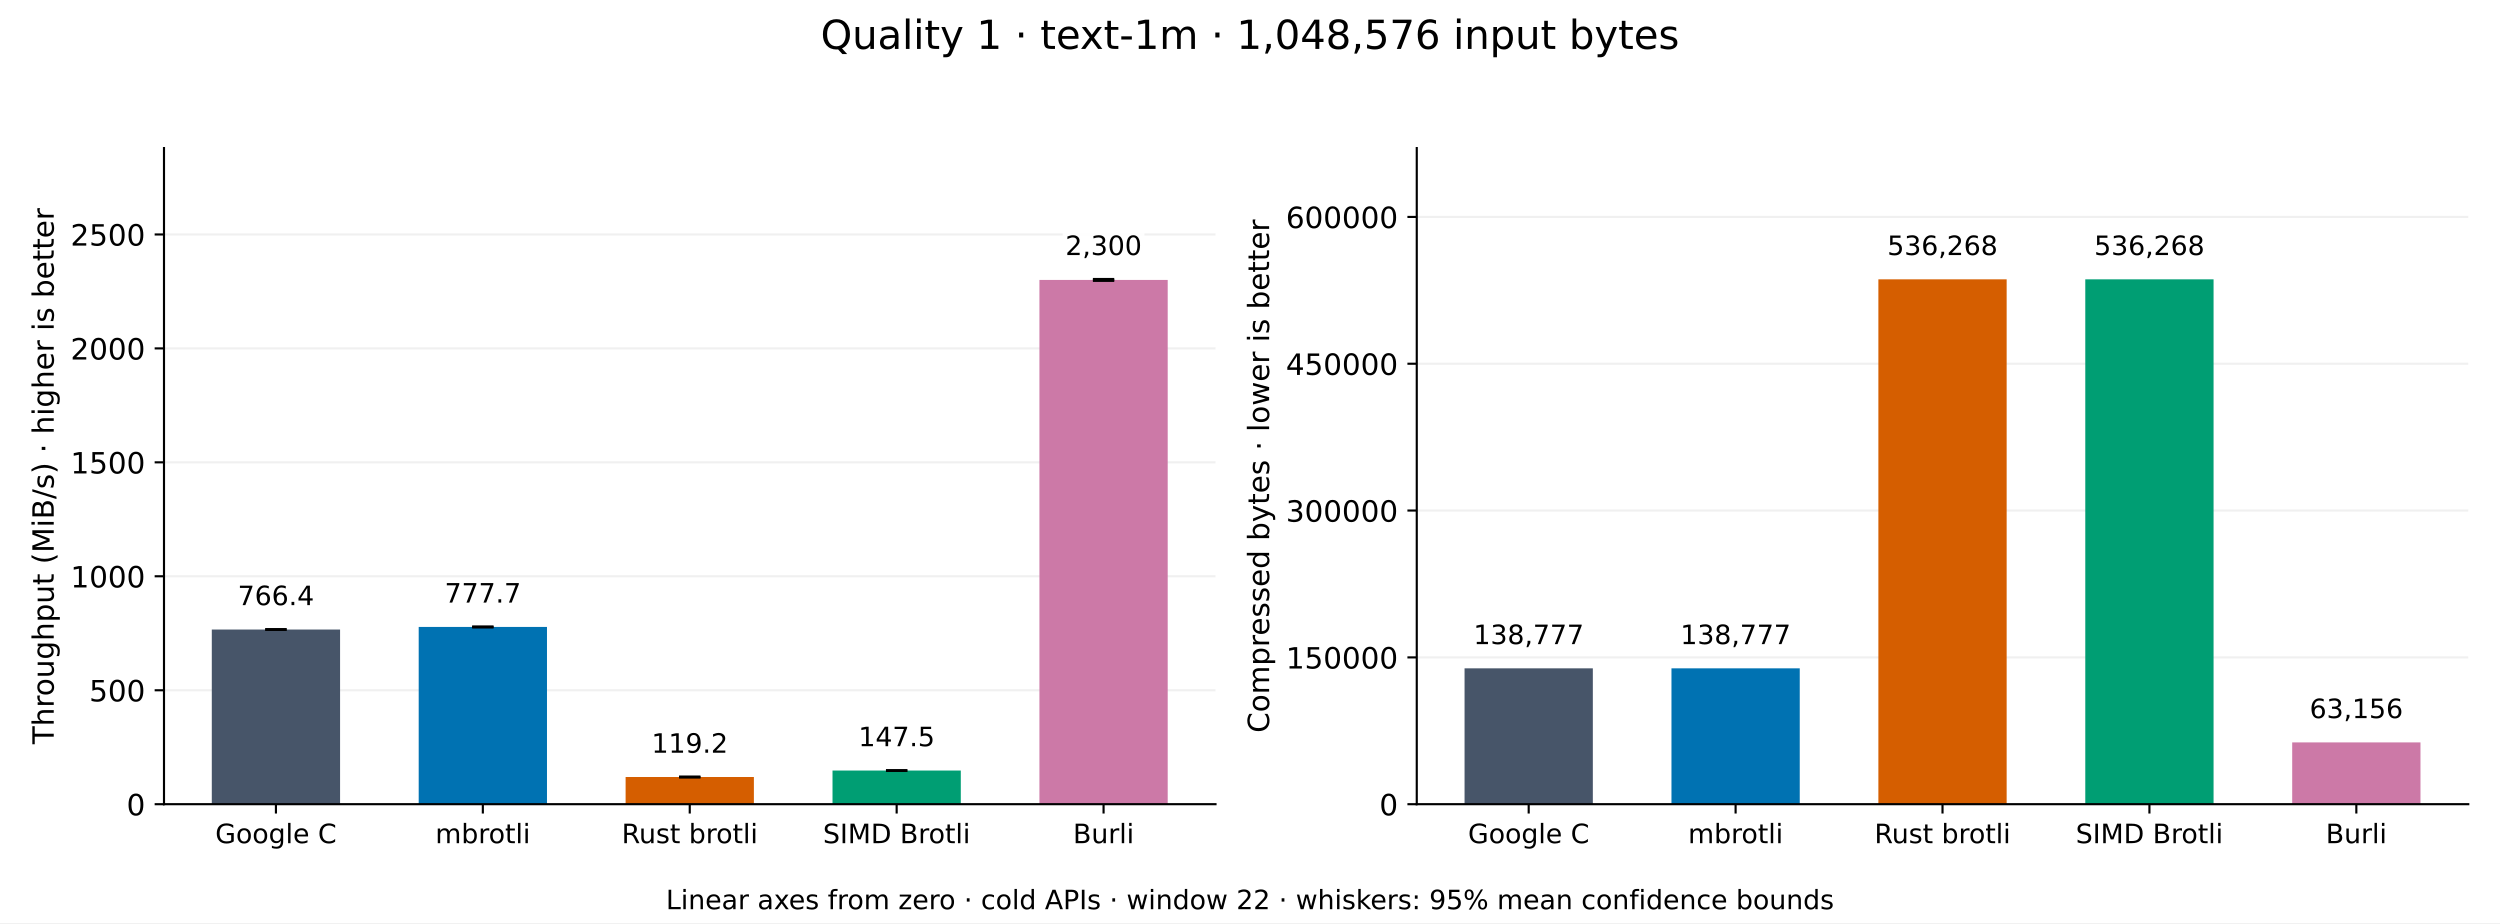
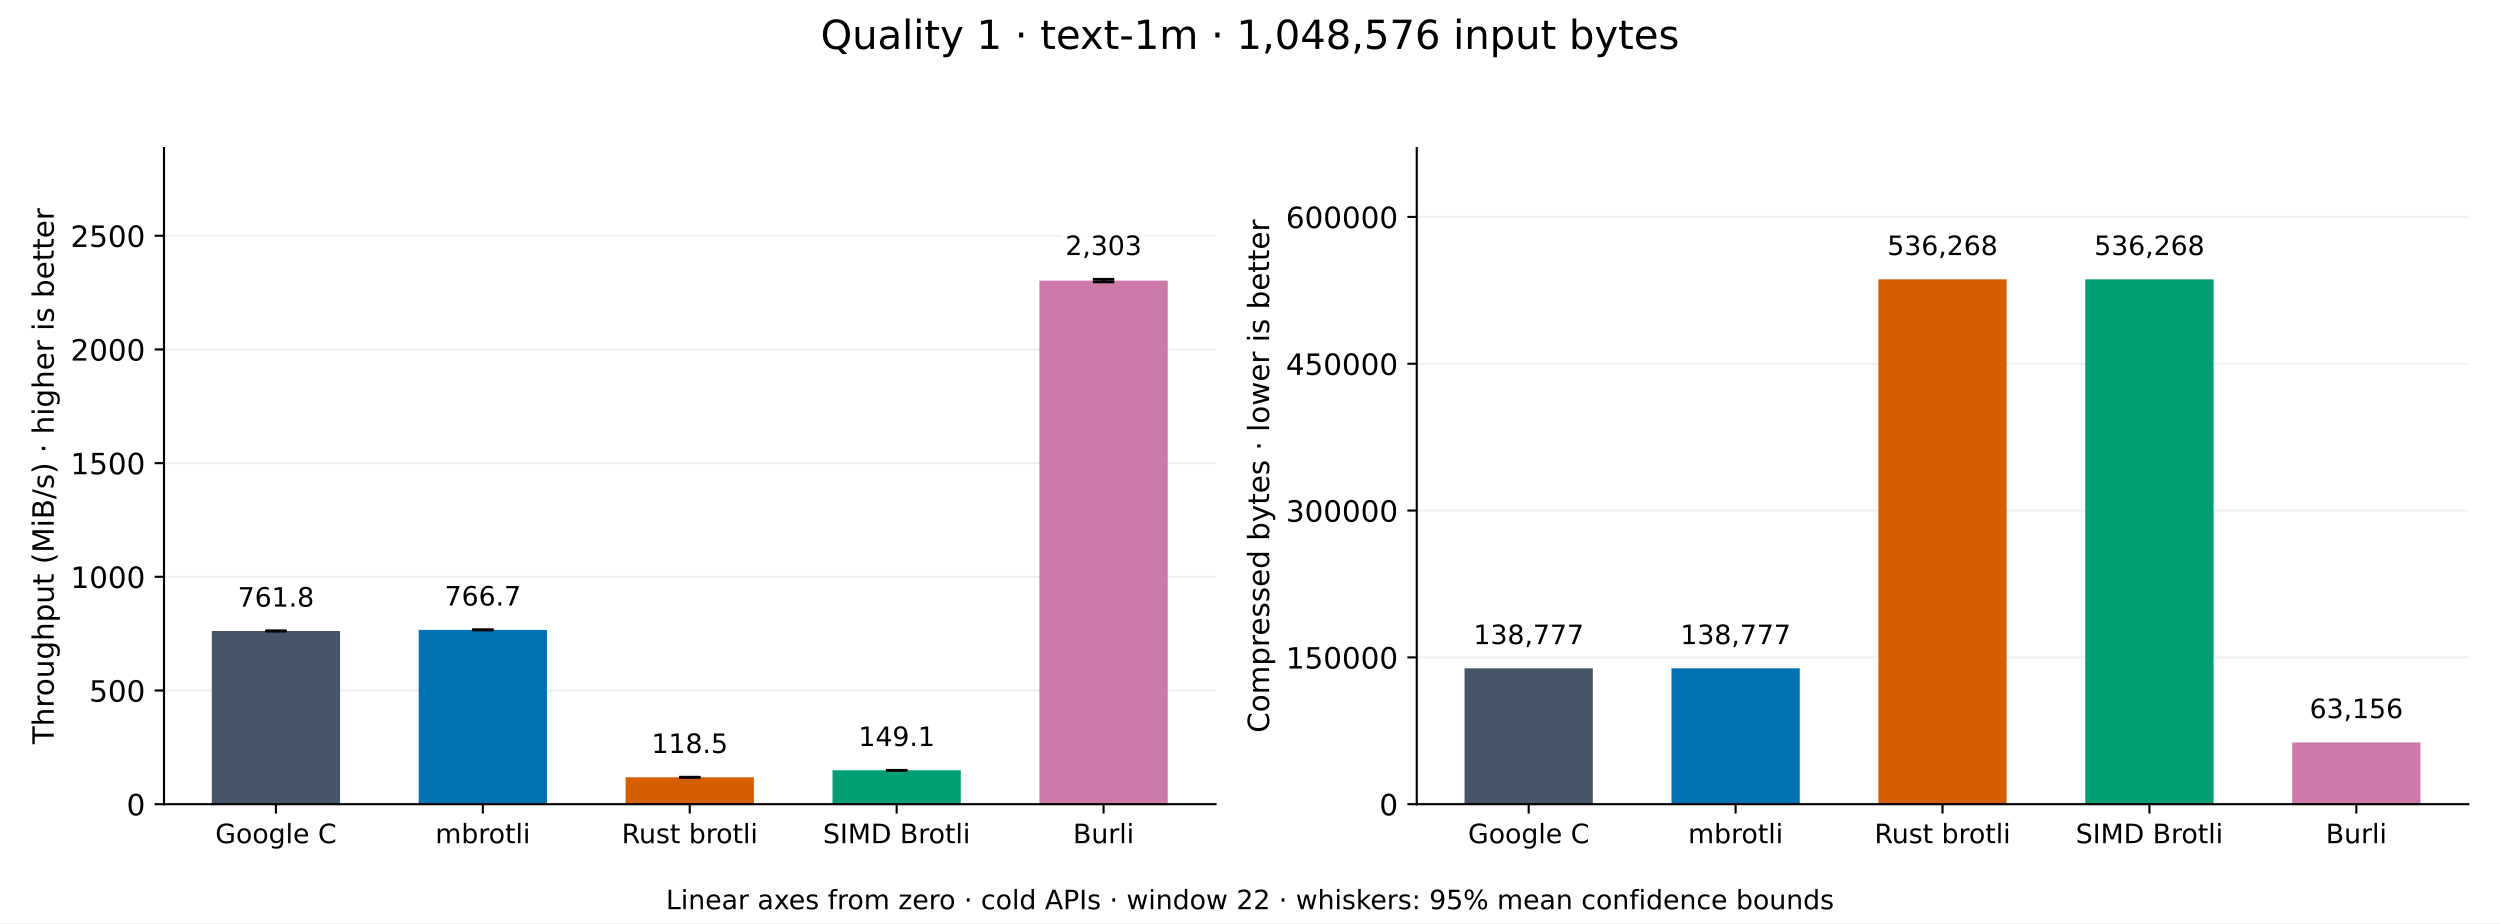
<svg xmlns="http://www.w3.org/2000/svg" xmlns:xlink="http://www.w3.org/1999/xlink" width="936pt" height="345.6pt" viewBox="0 0 936 345.6" version="1.1">
  <defs>
    <style type="text/css">*{stroke-linejoin: round; stroke-linecap: butt}</style>
  </defs>
  <g id="figure_1">
    <g id="patch_1">
      <path d="M 0 345.6 L 936 345.6 L 936 0 L 0 0 z " style="fill: #ffffff" />
    </g>
    <g id="axes_1">
      <g id="patch_2">
        <path d="M 61.4 301.088 L 455.085 301.088 L 455.085 55.44 L 61.4 55.44 z " style="fill: #ffffff" />
      </g>
      <g id="matplotlib.axis_1">
        <g id="xtick_1">
          <g id="line2d_1">
            <defs>
              <path id="m3d63aaa0ea" d="M 0 0 L 0 3.5 " style="stroke: #000000; stroke-width: 0.8" />
            </defs>
            <g>
              <use xlink:href="#m3d63aaa0ea" x="103.309" y="301.088" style="stroke: #000000; stroke-width: 0.8" />
            </g>
          </g>
          <g id="text_1">
            <text style="font-size: 10px; font-family: 'DejaVu Sans', 'Bitstream Vera Sans', 'Computer Modern Sans Serif', 'Lucida Grande', 'Verdana', 'Geneva', 'Lucid', 'Arial', 'Helvetica', 'Avant Garde', sans-serif; text-anchor: middle" x="103.309" y="315.686" transform="rotate(-0 103.3094 315.6864)">Google C</text>
          </g>
        </g>
        <g id="xtick_2">
          <g id="line2d_2">
            <g>
              <use xlink:href="#m3d63aaa0ea" x="180.776" y="301.088" style="stroke: #000000; stroke-width: 0.8" />
            </g>
          </g>
          <g id="text_2">
            <text style="font-size: 10px; font-family: 'DejaVu Sans', 'Bitstream Vera Sans', 'Computer Modern Sans Serif', 'Lucida Grande', 'Verdana', 'Geneva', 'Lucid', 'Arial', 'Helvetica', 'Avant Garde', sans-serif; text-anchor: middle" x="180.776" y="315.686" transform="rotate(-0 180.776 315.6864)">mbrotli</text>
          </g>
        </g>
        <g id="xtick_3">
          <g id="line2d_3">
            <g>
              <use xlink:href="#m3d63aaa0ea" x="258.243" y="301.088" style="stroke: #000000; stroke-width: 0.8" />
            </g>
          </g>
          <g id="text_3">
            <text style="font-size: 10px; font-family: 'DejaVu Sans', 'Bitstream Vera Sans', 'Computer Modern Sans Serif', 'Lucida Grande', 'Verdana', 'Geneva', 'Lucid', 'Arial', 'Helvetica', 'Avant Garde', sans-serif; text-anchor: middle" x="258.243" y="315.686" transform="rotate(-0 258.2425 315.6864)">Rust brotli</text>
          </g>
        </g>
        <g id="xtick_4">
          <g id="line2d_4">
            <g>
              <use xlink:href="#m3d63aaa0ea" x="335.709" y="301.088" style="stroke: #000000; stroke-width: 0.8" />
            </g>
          </g>
          <g id="text_4">
            <text style="font-size: 10px; font-family: 'DejaVu Sans', 'Bitstream Vera Sans', 'Computer Modern Sans Serif', 'Lucida Grande', 'Verdana', 'Geneva', 'Lucid', 'Arial', 'Helvetica', 'Avant Garde', sans-serif; text-anchor: middle" x="335.709" y="315.686" transform="rotate(-0 335.709 315.6864)">SIMD Brotli</text>
          </g>
        </g>
        <g id="xtick_5">
          <g id="line2d_5">
            <g>
              <use xlink:href="#m3d63aaa0ea" x="413.176" y="301.088" style="stroke: #000000; stroke-width: 0.8" />
            </g>
          </g>
          <g id="text_5">
            <text style="font-size: 10px; font-family: 'DejaVu Sans', 'Bitstream Vera Sans', 'Computer Modern Sans Serif', 'Lucida Grande', 'Verdana', 'Geneva', 'Lucid', 'Arial', 'Helvetica', 'Avant Garde', sans-serif; text-anchor: middle" x="413.176" y="315.686" transform="rotate(-0 413.1756 315.6864)">Burli</text>
          </g>
        </g>
      </g>
      <g id="matplotlib.axis_2">
        <g id="ytick_1">
          <g id="line2d_6">
            <path d="M 61.4 301.088 L 455.085 301.088 " clip-path="url(#pcc1e418cbf)" style="fill: none; stroke: #b0b0b0; stroke-opacity: 0.18; stroke-width: 0.8; stroke-linecap: square" />
          </g>
          <g id="line2d_7">
            <defs>
              <path id="mb6c034703b" d="M 0 0 L -3.5 0 " style="stroke: #000000; stroke-width: 0.8" />
            </defs>
            <g>
              <use xlink:href="#mb6c034703b" x="61.4" y="301.088" style="stroke: #000000; stroke-width: 0.8" />
            </g>
          </g>
          <g id="text_6">
            <text style="font-size: 11px; font-family: 'DejaVu Sans', 'Bitstream Vera Sans', 'Computer Modern Sans Serif', 'Lucida Grande', 'Verdana', 'Geneva', 'Lucid', 'Arial', 'Helvetica', 'Avant Garde', sans-serif; text-anchor: end" x="54.4" y="305.267" transform="rotate(-0 54.4 305.2671)">0</text>
          </g>
        </g>
        <g id="ytick_2">
          <g id="line2d_8">
-             <path d="M 61.4 258.425 L 455.085 258.425 " clip-path="url(#pcc1e418cbf)" style="fill: none; stroke: #b0b0b0; stroke-opacity: 0.18; stroke-width: 0.8; stroke-linecap: square" />
+             <path d="M 61.4 258.523 L 455.085 258.523 " clip-path="url(#pcc1e418cbf)" style="fill: none; stroke: #b0b0b0; stroke-opacity: 0.18; stroke-width: 0.8; stroke-linecap: square" />
          </g>
          <g id="line2d_9">
            <g>
-               <use xlink:href="#mb6c034703b" x="61.4" y="258.425" style="stroke: #000000; stroke-width: 0.8" />
+               <use xlink:href="#mb6c034703b" x="61.4" y="258.523" style="stroke: #000000; stroke-width: 0.8" />
            </g>
          </g>
          <g id="text_7">
-             <text style="font-size: 11px; font-family: 'DejaVu Sans', 'Bitstream Vera Sans', 'Computer Modern Sans Serif', 'Lucida Grande', 'Verdana', 'Geneva', 'Lucid', 'Arial', 'Helvetica', 'Avant Garde', sans-serif; text-anchor: end" x="54.4" y="262.604" transform="rotate(-0 54.4 262.6044)">500</text>
+             <text style="font-size: 11px; font-family: 'DejaVu Sans', 'Bitstream Vera Sans', 'Computer Modern Sans Serif', 'Lucida Grande', 'Verdana', 'Geneva', 'Lucid', 'Arial', 'Helvetica', 'Avant Garde', sans-serif; text-anchor: end" x="54.4" y="262.702" transform="rotate(-0 54.4 262.702)">500</text>
          </g>
        </g>
        <g id="ytick_3">
          <g id="line2d_10">
-             <path d="M 61.4 215.763 L 455.085 215.763 " clip-path="url(#pcc1e418cbf)" style="fill: none; stroke: #b0b0b0; stroke-opacity: 0.18; stroke-width: 0.8; stroke-linecap: square" />
+             <path d="M 61.4 215.958 L 455.085 215.958 " clip-path="url(#pcc1e418cbf)" style="fill: none; stroke: #b0b0b0; stroke-opacity: 0.18; stroke-width: 0.8; stroke-linecap: square" />
          </g>
          <g id="line2d_11">
            <g>
-               <use xlink:href="#mb6c034703b" x="61.4" y="215.763" style="stroke: #000000; stroke-width: 0.8" />
+               <use xlink:href="#mb6c034703b" x="61.4" y="215.958" style="stroke: #000000; stroke-width: 0.8" />
            </g>
          </g>
          <g id="text_8">
-             <text style="font-size: 11px; font-family: 'DejaVu Sans', 'Bitstream Vera Sans', 'Computer Modern Sans Serif', 'Lucida Grande', 'Verdana', 'Geneva', 'Lucid', 'Arial', 'Helvetica', 'Avant Garde', sans-serif; text-anchor: end" x="54.4" y="219.942" transform="rotate(-0 54.4 219.9417)">1000</text>
+             <text style="font-size: 11px; font-family: 'DejaVu Sans', 'Bitstream Vera Sans', 'Computer Modern Sans Serif', 'Lucida Grande', 'Verdana', 'Geneva', 'Lucid', 'Arial', 'Helvetica', 'Avant Garde', sans-serif; text-anchor: end" x="54.4" y="220.137" transform="rotate(-0 54.4 220.1369)">1000</text>
          </g>
        </g>
        <g id="ytick_4">
          <g id="line2d_12">
-             <path d="M 61.4 173.1 L 455.085 173.1 " clip-path="url(#pcc1e418cbf)" style="fill: none; stroke: #b0b0b0; stroke-opacity: 0.18; stroke-width: 0.8; stroke-linecap: square" />
+             <path d="M 61.4 173.393 L 455.085 173.393 " clip-path="url(#pcc1e418cbf)" style="fill: none; stroke: #b0b0b0; stroke-opacity: 0.18; stroke-width: 0.8; stroke-linecap: square" />
          </g>
          <g id="line2d_13">
            <g>
-               <use xlink:href="#mb6c034703b" x="61.4" y="173.1" style="stroke: #000000; stroke-width: 0.8" />
+               <use xlink:href="#mb6c034703b" x="61.4" y="173.393" style="stroke: #000000; stroke-width: 0.8" />
            </g>
          </g>
          <g id="text_9">
-             <text style="font-size: 11px; font-family: 'DejaVu Sans', 'Bitstream Vera Sans', 'Computer Modern Sans Serif', 'Lucida Grande', 'Verdana', 'Geneva', 'Lucid', 'Arial', 'Helvetica', 'Avant Garde', sans-serif; text-anchor: end" x="54.4" y="177.279" transform="rotate(-0 54.4 177.279)">1500</text>
+             <text style="font-size: 11px; font-family: 'DejaVu Sans', 'Bitstream Vera Sans', 'Computer Modern Sans Serif', 'Lucida Grande', 'Verdana', 'Geneva', 'Lucid', 'Arial', 'Helvetica', 'Avant Garde', sans-serif; text-anchor: end" x="54.4" y="177.572" transform="rotate(-0 54.4 177.5718)">1500</text>
          </g>
        </g>
        <g id="ytick_5">
          <g id="line2d_14">
-             <path d="M 61.4 130.437 L 455.085 130.437 " clip-path="url(#pcc1e418cbf)" style="fill: none; stroke: #b0b0b0; stroke-opacity: 0.18; stroke-width: 0.8; stroke-linecap: square" />
+             <path d="M 61.4 130.827 L 455.085 130.827 " clip-path="url(#pcc1e418cbf)" style="fill: none; stroke: #b0b0b0; stroke-opacity: 0.18; stroke-width: 0.8; stroke-linecap: square" />
          </g>
          <g id="line2d_15">
            <g>
-               <use xlink:href="#mb6c034703b" x="61.4" y="130.437" style="stroke: #000000; stroke-width: 0.8" />
+               <use xlink:href="#mb6c034703b" x="61.4" y="130.827" style="stroke: #000000; stroke-width: 0.8" />
            </g>
          </g>
          <g id="text_10">
-             <text style="font-size: 11px; font-family: 'DejaVu Sans', 'Bitstream Vera Sans', 'Computer Modern Sans Serif', 'Lucida Grande', 'Verdana', 'Geneva', 'Lucid', 'Arial', 'Helvetica', 'Avant Garde', sans-serif; text-anchor: end" x="54.4" y="134.616" transform="rotate(-0 54.4 134.6163)">2000</text>
+             <text style="font-size: 11px; font-family: 'DejaVu Sans', 'Bitstream Vera Sans', 'Computer Modern Sans Serif', 'Lucida Grande', 'Verdana', 'Geneva', 'Lucid', 'Arial', 'Helvetica', 'Avant Garde', sans-serif; text-anchor: end" x="54.4" y="135.007" transform="rotate(-0 54.4 135.0066)">2000</text>
          </g>
        </g>
        <g id="ytick_6">
          <g id="line2d_16">
-             <path d="M 61.4 87.775 L 455.085 87.775 " clip-path="url(#pcc1e418cbf)" style="fill: none; stroke: #b0b0b0; stroke-opacity: 0.18; stroke-width: 0.8; stroke-linecap: square" />
+             <path d="M 61.4 88.262 L 455.085 88.262 " clip-path="url(#pcc1e418cbf)" style="fill: none; stroke: #b0b0b0; stroke-opacity: 0.18; stroke-width: 0.8; stroke-linecap: square" />
          </g>
          <g id="line2d_17">
            <g>
-               <use xlink:href="#mb6c034703b" x="61.4" y="87.775" style="stroke: #000000; stroke-width: 0.8" />
+               <use xlink:href="#mb6c034703b" x="61.4" y="88.262" style="stroke: #000000; stroke-width: 0.8" />
            </g>
          </g>
          <g id="text_11">
-             <text style="font-size: 11px; font-family: 'DejaVu Sans', 'Bitstream Vera Sans', 'Computer Modern Sans Serif', 'Lucida Grande', 'Verdana', 'Geneva', 'Lucid', 'Arial', 'Helvetica', 'Avant Garde', sans-serif; text-anchor: end" x="54.4" y="91.954" transform="rotate(-0 54.4 91.95365)">2500</text>
+             <text style="font-size: 11px; font-family: 'DejaVu Sans', 'Bitstream Vera Sans', 'Computer Modern Sans Serif', 'Lucida Grande', 'Verdana', 'Geneva', 'Lucid', 'Arial', 'Helvetica', 'Avant Garde', sans-serif; text-anchor: end" x="54.4" y="92.442" transform="rotate(-0 54.4 92.4415)">2500</text>
          </g>
        </g>
        <g id="text_12">
          <text style="font-size: 11px; font-family: 'DejaVu Sans', 'Bitstream Vera Sans', 'Computer Modern Sans Serif', 'Lucida Grande', 'Verdana', 'Geneva', 'Lucid', 'Arial', 'Helvetica', 'Avant Garde', sans-serif; text-anchor: middle" x="20.117" y="178.264" transform="rotate(-90 20.11734 178.264)">Throughput (MiB/s) · higher is better</text>
        </g>
      </g>
      <g id="patch_3">
-         <path d="M 79.295 301.088 L 127.324 301.088 L 127.324 235.691 L 79.295 235.691 z " clip-path="url(#pcc1e418cbf)" style="fill: #475569" />
+         <path d="M 79.295 301.088 L 127.324 301.088 L 127.324 236.24 L 79.295 236.24 z " clip-path="url(#pcc1e418cbf)" style="fill: #475569" />
      </g>
      <g id="patch_4">
-         <path d="M 156.761 301.088 L 204.791 301.088 L 204.791 234.73 L 156.761 234.73 z " clip-path="url(#pcc1e418cbf)" style="fill: #0072b2" />
+         <path d="M 156.761 301.088 L 204.791 301.088 L 204.791 235.821 L 156.761 235.821 z " clip-path="url(#pcc1e418cbf)" style="fill: #0072b2" />
      </g>
      <g id="patch_5">
-         <path d="M 234.228 301.088 L 282.257 301.088 L 282.257 290.92 L 234.228 290.92 z " clip-path="url(#pcc1e418cbf)" style="fill: #d55e00" />
+         <path d="M 234.228 301.088 L 282.257 301.088 L 282.257 291.002 L 234.228 291.002 z " clip-path="url(#pcc1e418cbf)" style="fill: #d55e00" />
      </g>
      <g id="patch_6">
-         <path d="M 311.694 301.088 L 359.724 301.088 L 359.724 288.5 L 311.694 288.5 z " clip-path="url(#pcc1e418cbf)" style="fill: #009e73" />
+         <path d="M 311.694 301.088 L 359.724 301.088 L 359.724 288.395 L 311.694 288.395 z " clip-path="url(#pcc1e418cbf)" style="fill: #009e73" />
      </g>
      <g id="patch_7">
-         <path d="M 389.161 301.088 L 437.19 301.088 L 437.19 104.806 L 389.161 104.806 z " clip-path="url(#pcc1e418cbf)" style="fill: #cc79a7" />
+         <path d="M 389.161 301.088 L 437.19 301.088 L 437.19 105.06 L 389.161 105.06 z " clip-path="url(#pcc1e418cbf)" style="fill: #cc79a7" />
      </g>
      <g id="LineCollection_1">
-         <path d="M 103.309 235.737 L 103.309 235.649 " clip-path="url(#pcc1e418cbf)" style="fill: none; stroke: #000000; stroke-width: 1.2" />
-         <path d="M 180.776 234.776 L 180.776 234.687 " clip-path="url(#pcc1e418cbf)" style="fill: none; stroke: #000000; stroke-width: 1.2" />
-         <path d="M 258.243 290.933 L 258.243 290.909 " clip-path="url(#pcc1e418cbf)" style="fill: none; stroke: #000000; stroke-width: 1.2" />
-         <path d="M 335.709 288.535 L 335.709 288.467 " clip-path="url(#pcc1e418cbf)" style="fill: none; stroke: #000000; stroke-width: 1.2" />
-         <path d="M 413.176 105.046 L 413.176 104.57 " clip-path="url(#pcc1e418cbf)" style="fill: none; stroke: #000000; stroke-width: 1.2" />
+         <path d="M 103.309 236.285 L 103.309 236.201 " clip-path="url(#pcc1e418cbf)" style="fill: none; stroke: #000000; stroke-width: 1.2" />
+         <path d="M 180.776 235.856 L 180.776 235.788 " clip-path="url(#pcc1e418cbf)" style="fill: none; stroke: #000000; stroke-width: 1.2" />
+         <path d="M 258.243 291.009 L 258.243 290.996 " clip-path="url(#pcc1e418cbf)" style="fill: none; stroke: #000000; stroke-width: 1.2" />
+         <path d="M 335.709 288.402 L 335.709 288.388 " clip-path="url(#pcc1e418cbf)" style="fill: none; stroke: #000000; stroke-width: 1.2" />
+         <path d="M 413.176 105.551 L 413.176 104.57 " clip-path="url(#pcc1e418cbf)" style="fill: none; stroke: #000000; stroke-width: 1.2" />
      </g>
      <g id="line2d_18">
        <defs>
          <path id="ma4d3aa00d3" d="M 4 0 L -4 -0 " style="stroke: #000000" />
        </defs>
        <g clip-path="url(#pcc1e418cbf)">
-           <use xlink:href="#ma4d3aa00d3" x="103.309" y="235.737" style="fill: #1f77b4; stroke: #000000" />
-           <use xlink:href="#ma4d3aa00d3" x="180.776" y="234.776" style="fill: #1f77b4; stroke: #000000" />
-           <use xlink:href="#ma4d3aa00d3" x="258.243" y="290.933" style="fill: #1f77b4; stroke: #000000" />
-           <use xlink:href="#ma4d3aa00d3" x="335.709" y="288.535" style="fill: #1f77b4; stroke: #000000" />
-           <use xlink:href="#ma4d3aa00d3" x="413.176" y="105.046" style="fill: #1f77b4; stroke: #000000" />
+           <use xlink:href="#ma4d3aa00d3" x="103.309" y="236.285" style="fill: #1f77b4; stroke: #000000" />
+           <use xlink:href="#ma4d3aa00d3" x="180.776" y="235.856" style="fill: #1f77b4; stroke: #000000" />
+           <use xlink:href="#ma4d3aa00d3" x="258.243" y="291.009" style="fill: #1f77b4; stroke: #000000" />
+           <use xlink:href="#ma4d3aa00d3" x="335.709" y="288.402" style="fill: #1f77b4; stroke: #000000" />
+           <use xlink:href="#ma4d3aa00d3" x="413.176" y="105.551" style="fill: #1f77b4; stroke: #000000" />
        </g>
      </g>
      <g id="line2d_19">
        <g clip-path="url(#pcc1e418cbf)">
-           <use xlink:href="#ma4d3aa00d3" x="103.309" y="235.649" style="fill: #1f77b4; stroke: #000000" />
-           <use xlink:href="#ma4d3aa00d3" x="180.776" y="234.687" style="fill: #1f77b4; stroke: #000000" />
-           <use xlink:href="#ma4d3aa00d3" x="258.243" y="290.909" style="fill: #1f77b4; stroke: #000000" />
-           <use xlink:href="#ma4d3aa00d3" x="335.709" y="288.467" style="fill: #1f77b4; stroke: #000000" />
+           <use xlink:href="#ma4d3aa00d3" x="103.309" y="236.201" style="fill: #1f77b4; stroke: #000000" />
+           <use xlink:href="#ma4d3aa00d3" x="180.776" y="235.788" style="fill: #1f77b4; stroke: #000000" />
+           <use xlink:href="#ma4d3aa00d3" x="258.243" y="290.996" style="fill: #1f77b4; stroke: #000000" />
+           <use xlink:href="#ma4d3aa00d3" x="335.709" y="288.388" style="fill: #1f77b4; stroke: #000000" />
          <use xlink:href="#ma4d3aa00d3" x="413.176" y="104.57" style="fill: #1f77b4; stroke: #000000" />
        </g>
      </g>
      <g id="patch_8">
        <path d="M 61.4 301.088 L 61.4 55.44 " style="fill: none; stroke: #000000; stroke-width: 0.8; stroke-linejoin: miter; stroke-linecap: square" />
      </g>
      <g id="patch_9">
        <path d="M 61.4 301.088 L 455.085 301.088 " style="fill: none; stroke: #000000; stroke-width: 0.8; stroke-linejoin: miter; stroke-linecap: square" />
      </g>
      <g id="text_13">
        <g id="patch_10">
-           <path d="M 87.995 229.649 L 118.623 229.649 L 118.623 217.97 L 87.995 217.97 z " style="fill: #ffffff; opacity: 0.9" />
-         </g>
-         <text style="font-size: 10px; font-family: 'DejaVu Sans', 'Bitstream Vera Sans', 'Computer Modern Sans Serif', 'Lucida Grande', 'Verdana', 'Geneva', 'Lucid', 'Arial', 'Helvetica', 'Avant Garde', sans-serif; text-anchor: middle" x="103.309" y="226.569" transform="rotate(-0 103.3094 226.5689)">766.4</text>
+           <path d="M 87.995 230.201 L 118.623 230.201 L 118.623 218.522 L 87.995 218.522 z " style="fill: #ffffff; opacity: 0.9" />
+         </g>
+         <text style="font-size: 10px; font-family: 'DejaVu Sans', 'Bitstream Vera Sans', 'Computer Modern Sans Serif', 'Lucida Grande', 'Verdana', 'Geneva', 'Lucid', 'Arial', 'Helvetica', 'Avant Garde', sans-serif; text-anchor: middle" x="103.309" y="227.121" transform="rotate(-0 103.3094 227.1208)">761.8</text>
      </g>
      <g id="text_14">
        <g id="patch_11">
-           <path d="M 165.462 228.687 L 196.09 228.687 L 196.09 217.009 L 165.462 217.009 z " style="fill: #ffffff; opacity: 0.9" />
-         </g>
-         <text style="font-size: 10px; font-family: 'DejaVu Sans', 'Bitstream Vera Sans', 'Computer Modern Sans Serif', 'Lucida Grande', 'Verdana', 'Geneva', 'Lucid', 'Arial', 'Helvetica', 'Avant Garde', sans-serif; text-anchor: middle" x="180.776" y="225.607" transform="rotate(-0 180.776 225.6075)">777.7</text>
+           <path d="M 165.462 229.788 L 196.09 229.788 L 196.09 218.11 L 165.462 218.11 z " style="fill: #ffffff; opacity: 0.9" />
+         </g>
+         <text style="font-size: 10px; font-family: 'DejaVu Sans', 'Bitstream Vera Sans', 'Computer Modern Sans Serif', 'Lucida Grande', 'Verdana', 'Geneva', 'Lucid', 'Arial', 'Helvetica', 'Avant Garde', sans-serif; text-anchor: middle" x="180.776" y="226.708" transform="rotate(-0 180.776 226.708)">766.7</text>
      </g>
      <g id="text_15">
        <g id="patch_12">
-           <path d="M 242.928 284.909 L 273.557 284.909 L 273.557 273.231 L 242.928 273.231 z " style="fill: #ffffff; opacity: 0.9" />
-         </g>
-         <text style="font-size: 10px; font-family: 'DejaVu Sans', 'Bitstream Vera Sans', 'Computer Modern Sans Serif', 'Lucida Grande', 'Verdana', 'Geneva', 'Lucid', 'Arial', 'Helvetica', 'Avant Garde', sans-serif; text-anchor: middle" x="258.243" y="281.829" transform="rotate(-0 258.2425 281.8292)">119.2</text>
+           <path d="M 242.928 284.996 L 273.557 284.996 L 273.557 273.318 L 242.928 273.318 z " style="fill: #ffffff; opacity: 0.9" />
+         </g>
+         <text style="font-size: 10px; font-family: 'DejaVu Sans', 'Bitstream Vera Sans', 'Computer Modern Sans Serif', 'Lucida Grande', 'Verdana', 'Geneva', 'Lucid', 'Arial', 'Helvetica', 'Avant Garde', sans-serif; text-anchor: middle" x="258.243" y="281.916" transform="rotate(-0 258.2425 281.9161)">118.5</text>
      </g>
      <g id="text_16">
        <g id="patch_13">
-           <path d="M 320.395 282.467 L 351.023 282.467 L 351.023 270.789 L 320.395 270.789 z " style="fill: #ffffff; opacity: 0.9" />
-         </g>
-         <text style="font-size: 10px; font-family: 'DejaVu Sans', 'Bitstream Vera Sans', 'Computer Modern Sans Serif', 'Lucida Grande', 'Verdana', 'Geneva', 'Lucid', 'Arial', 'Helvetica', 'Avant Garde', sans-serif; text-anchor: middle" x="335.709" y="279.388" transform="rotate(-0 335.709 279.3876)">147.5</text>
+           <path d="M 320.395 282.388 L 351.023 282.388 L 351.023 270.709 L 320.395 270.709 z " style="fill: #ffffff; opacity: 0.9" />
+         </g>
+         <text style="font-size: 10px; font-family: 'DejaVu Sans', 'Bitstream Vera Sans', 'Computer Modern Sans Serif', 'Lucida Grande', 'Verdana', 'Geneva', 'Lucid', 'Arial', 'Helvetica', 'Avant Garde', sans-serif; text-anchor: middle" x="335.709" y="279.308" transform="rotate(-0 335.709 279.3079)">149.1</text>
      </g>
      <g id="text_17">
        <g id="patch_14">
          <path d="M 397.862 98.57 L 428.49 98.57 L 428.49 86.891 L 397.862 86.891 z " style="fill: #ffffff; opacity: 0.9" />
        </g>
-         <text style="font-size: 10px; font-family: 'DejaVu Sans', 'Bitstream Vera Sans', 'Computer Modern Sans Serif', 'Lucida Grande', 'Verdana', 'Geneva', 'Lucid', 'Arial', 'Helvetica', 'Avant Garde', sans-serif; text-anchor: middle" x="413.176" y="95.49" transform="rotate(-0 413.1756 95.48991)">2,300</text>
+         <text style="font-size: 10px; font-family: 'DejaVu Sans', 'Bitstream Vera Sans', 'Computer Modern Sans Serif', 'Lucida Grande', 'Verdana', 'Geneva', 'Lucid', 'Arial', 'Helvetica', 'Avant Garde', sans-serif; text-anchor: middle" x="413.176" y="95.49" transform="rotate(-0 413.1756 95.48991)">2,303</text>
      </g>
    </g>
    <g id="axes_2">
      <g id="patch_15">
        <path d="M 530.435 301.088 L 924.12 301.088 L 924.12 55.44 L 530.435 55.44 z " style="fill: #ffffff" />
      </g>
      <g id="matplotlib.axis_3">
        <g id="xtick_6">
          <g id="line2d_20">
            <g>
              <use xlink:href="#m3d63aaa0ea" x="572.344" y="301.088" style="stroke: #000000; stroke-width: 0.8" />
            </g>
          </g>
          <g id="text_18">
            <text style="font-size: 10px; font-family: 'DejaVu Sans', 'Bitstream Vera Sans', 'Computer Modern Sans Serif', 'Lucida Grande', 'Verdana', 'Geneva', 'Lucid', 'Arial', 'Helvetica', 'Avant Garde', sans-serif; text-anchor: middle" x="572.344" y="315.686" transform="rotate(-0 572.3444 315.6864)">Google C</text>
          </g>
        </g>
        <g id="xtick_7">
          <g id="line2d_21">
            <g>
              <use xlink:href="#m3d63aaa0ea" x="649.811" y="301.088" style="stroke: #000000; stroke-width: 0.8" />
            </g>
          </g>
          <g id="text_19">
            <text style="font-size: 10px; font-family: 'DejaVu Sans', 'Bitstream Vera Sans', 'Computer Modern Sans Serif', 'Lucida Grande', 'Verdana', 'Geneva', 'Lucid', 'Arial', 'Helvetica', 'Avant Garde', sans-serif; text-anchor: middle" x="649.811" y="315.686" transform="rotate(-0 649.811 315.6864)">mbrotli</text>
          </g>
        </g>
        <g id="xtick_8">
          <g id="line2d_22">
            <g>
              <use xlink:href="#m3d63aaa0ea" x="727.278" y="301.088" style="stroke: #000000; stroke-width: 0.8" />
            </g>
          </g>
          <g id="text_20">
            <text style="font-size: 10px; font-family: 'DejaVu Sans', 'Bitstream Vera Sans', 'Computer Modern Sans Serif', 'Lucida Grande', 'Verdana', 'Geneva', 'Lucid', 'Arial', 'Helvetica', 'Avant Garde', sans-serif; text-anchor: middle" x="727.278" y="315.686" transform="rotate(-0 727.2775 315.6864)">Rust brotli</text>
          </g>
        </g>
        <g id="xtick_9">
          <g id="line2d_23">
            <g>
              <use xlink:href="#m3d63aaa0ea" x="804.744" y="301.088" style="stroke: #000000; stroke-width: 0.8" />
            </g>
          </g>
          <g id="text_21">
            <text style="font-size: 10px; font-family: 'DejaVu Sans', 'Bitstream Vera Sans', 'Computer Modern Sans Serif', 'Lucida Grande', 'Verdana', 'Geneva', 'Lucid', 'Arial', 'Helvetica', 'Avant Garde', sans-serif; text-anchor: middle" x="804.744" y="315.686" transform="rotate(-0 804.744 315.6864)">SIMD Brotli</text>
          </g>
        </g>
        <g id="xtick_10">
          <g id="line2d_24">
            <g>
              <use xlink:href="#m3d63aaa0ea" x="882.211" y="301.088" style="stroke: #000000; stroke-width: 0.8" />
            </g>
          </g>
          <g id="text_22">
            <text style="font-size: 10px; font-family: 'DejaVu Sans', 'Bitstream Vera Sans', 'Computer Modern Sans Serif', 'Lucida Grande', 'Verdana', 'Geneva', 'Lucid', 'Arial', 'Helvetica', 'Avant Garde', sans-serif; text-anchor: middle" x="882.211" y="315.686" transform="rotate(-0 882.2106 315.6864)">Burli</text>
          </g>
        </g>
      </g>
      <g id="matplotlib.axis_4">
        <g id="ytick_7">
          <g id="line2d_25">
            <path d="M 530.435 301.088 L 924.12 301.088 " clip-path="url(#pe91b26eef3)" style="fill: none; stroke: #b0b0b0; stroke-opacity: 0.18; stroke-width: 0.8; stroke-linecap: square" />
          </g>
          <g id="line2d_26">
            <g>
              <use xlink:href="#mb6c034703b" x="530.435" y="301.088" style="stroke: #000000; stroke-width: 0.8" />
            </g>
          </g>
          <g id="text_23">
            <text style="font-size: 11px; font-family: 'DejaVu Sans', 'Bitstream Vera Sans', 'Computer Modern Sans Serif', 'Lucida Grande', 'Verdana', 'Geneva', 'Lucid', 'Arial', 'Helvetica', 'Avant Garde', sans-serif; text-anchor: end" x="523.435" y="305.267" transform="rotate(-0 523.435 305.2671)">0</text>
          </g>
        </g>
        <g id="ytick_8">
          <g id="line2d_27">
            <path d="M 530.435 246.12 L 924.12 246.12 " clip-path="url(#pe91b26eef3)" style="fill: none; stroke: #b0b0b0; stroke-opacity: 0.18; stroke-width: 0.8; stroke-linecap: square" />
          </g>
          <g id="line2d_28">
            <g>
              <use xlink:href="#mb6c034703b" x="530.435" y="246.12" style="stroke: #000000; stroke-width: 0.8" />
            </g>
          </g>
          <g id="text_24">
            <text style="font-size: 11px; font-family: 'DejaVu Sans', 'Bitstream Vera Sans', 'Computer Modern Sans Serif', 'Lucida Grande', 'Verdana', 'Geneva', 'Lucid', 'Arial', 'Helvetica', 'Avant Garde', sans-serif; text-anchor: end" x="523.435" y="250.299" transform="rotate(-0 523.435 250.2988)">150000</text>
          </g>
        </g>
        <g id="ytick_9">
          <g id="line2d_29">
            <path d="M 530.435 191.151 L 924.12 191.151 " clip-path="url(#pe91b26eef3)" style="fill: none; stroke: #b0b0b0; stroke-opacity: 0.18; stroke-width: 0.8; stroke-linecap: square" />
          </g>
          <g id="line2d_30">
            <g>
              <use xlink:href="#mb6c034703b" x="530.435" y="191.151" style="stroke: #000000; stroke-width: 0.8" />
            </g>
          </g>
          <g id="text_25">
            <text style="font-size: 11px; font-family: 'DejaVu Sans', 'Bitstream Vera Sans', 'Computer Modern Sans Serif', 'Lucida Grande', 'Verdana', 'Geneva', 'Lucid', 'Arial', 'Helvetica', 'Avant Garde', sans-serif; text-anchor: end" x="523.435" y="195.33" transform="rotate(-0 523.435 195.3305)">300000</text>
          </g>
        </g>
        <g id="ytick_10">
          <g id="line2d_31">
            <path d="M 530.435 136.183 L 924.12 136.183 " clip-path="url(#pe91b26eef3)" style="fill: none; stroke: #b0b0b0; stroke-opacity: 0.18; stroke-width: 0.8; stroke-linecap: square" />
          </g>
          <g id="line2d_32">
            <g>
              <use xlink:href="#mb6c034703b" x="530.435" y="136.183" style="stroke: #000000; stroke-width: 0.8" />
            </g>
          </g>
          <g id="text_26">
            <text style="font-size: 11px; font-family: 'DejaVu Sans', 'Bitstream Vera Sans', 'Computer Modern Sans Serif', 'Lucida Grande', 'Verdana', 'Geneva', 'Lucid', 'Arial', 'Helvetica', 'Avant Garde', sans-serif; text-anchor: end" x="523.435" y="140.362" transform="rotate(-0 523.435 140.3621)">450000</text>
          </g>
        </g>
        <g id="ytick_11">
          <g id="line2d_33">
            <path d="M 530.435 81.215 L 924.12 81.215 " clip-path="url(#pe91b26eef3)" style="fill: none; stroke: #b0b0b0; stroke-opacity: 0.18; stroke-width: 0.8; stroke-linecap: square" />
          </g>
          <g id="line2d_34">
            <g>
              <use xlink:href="#mb6c034703b" x="530.435" y="81.215" style="stroke: #000000; stroke-width: 0.8" />
            </g>
          </g>
          <g id="text_27">
            <text style="font-size: 11px; font-family: 'DejaVu Sans', 'Bitstream Vera Sans', 'Computer Modern Sans Serif', 'Lucida Grande', 'Verdana', 'Geneva', 'Lucid', 'Arial', 'Helvetica', 'Avant Garde', sans-serif; text-anchor: end" x="523.435" y="85.394" transform="rotate(-0 523.435 85.39379)">600000</text>
          </g>
        </g>
        <g id="text_28">
          <text style="font-size: 11px; font-family: 'DejaVu Sans', 'Bitstream Vera Sans', 'Computer Modern Sans Serif', 'Lucida Grande', 'Verdana', 'Geneva', 'Lucid', 'Arial', 'Helvetica', 'Avant Garde', sans-serif; text-anchor: middle" x="475.155" y="178.264" transform="rotate(-90 475.1548 178.264)">Compressed bytes · lower is better</text>
        </g>
      </g>
      <g id="patch_16">
        <path d="M 548.33 301.088 L 596.359 301.088 L 596.359 250.232 L 548.33 250.232 z " clip-path="url(#pe91b26eef3)" style="fill: #475569" />
      </g>
      <g id="patch_17">
        <path d="M 625.796 301.088 L 673.826 301.088 L 673.826 250.232 L 625.796 250.232 z " clip-path="url(#pe91b26eef3)" style="fill: #0072b2" />
      </g>
      <g id="patch_18">
        <path d="M 703.263 301.088 L 751.292 301.088 L 751.292 104.57 L 703.263 104.57 z " clip-path="url(#pe91b26eef3)" style="fill: #d55e00" />
      </g>
      <g id="patch_19">
        <path d="M 780.729 301.088 L 828.759 301.088 L 828.759 104.57 L 780.729 104.57 z " clip-path="url(#pe91b26eef3)" style="fill: #009e73" />
      </g>
      <g id="patch_20">
        <path d="M 858.196 301.088 L 906.225 301.088 L 906.225 277.944 L 858.196 277.944 z " clip-path="url(#pe91b26eef3)" style="fill: #cc79a7" />
      </g>
      <g id="patch_21">
        <path d="M 530.435 301.088 L 530.435 55.44 " style="fill: none; stroke: #000000; stroke-width: 0.8; stroke-linejoin: miter; stroke-linecap: square" />
      </g>
      <g id="patch_22">
        <path d="M 530.435 301.088 L 924.12 301.088 " style="fill: none; stroke: #000000; stroke-width: 0.8; stroke-linejoin: miter; stroke-linecap: square" />
      </g>
      <g id="text_29">
        <g id="patch_23">
          <path d="M 550.668 244.232 L 594.021 244.232 L 594.021 232.554 L 550.668 232.554 z " style="fill: #ffffff; opacity: 0.9" />
        </g>
        <text style="font-size: 10px; font-family: 'DejaVu Sans', 'Bitstream Vera Sans', 'Computer Modern Sans Serif', 'Lucida Grande', 'Verdana', 'Geneva', 'Lucid', 'Arial', 'Helvetica', 'Avant Garde', sans-serif; text-anchor: middle" x="572.344" y="241.153" transform="rotate(-0 572.3444 241.1527)">138,777</text>
      </g>
      <g id="text_30">
        <g id="patch_24">
          <path d="M 628.134 244.232 L 671.488 244.232 L 671.488 232.554 L 628.134 232.554 z " style="fill: #ffffff; opacity: 0.9" />
        </g>
        <text style="font-size: 10px; font-family: 'DejaVu Sans', 'Bitstream Vera Sans', 'Computer Modern Sans Serif', 'Lucida Grande', 'Verdana', 'Geneva', 'Lucid', 'Arial', 'Helvetica', 'Avant Garde', sans-serif; text-anchor: middle" x="649.811" y="241.153" transform="rotate(-0 649.811 241.1527)">138,777</text>
      </g>
      <g id="text_31">
        <g id="patch_25">
          <path d="M 705.601 98.57 L 748.954 98.57 L 748.954 86.891 L 705.601 86.891 z " style="fill: #ffffff; opacity: 0.9" />
        </g>
        <text style="font-size: 10px; font-family: 'DejaVu Sans', 'Bitstream Vera Sans', 'Computer Modern Sans Serif', 'Lucida Grande', 'Verdana', 'Geneva', 'Lucid', 'Arial', 'Helvetica', 'Avant Garde', sans-serif; text-anchor: middle" x="727.278" y="95.49" transform="rotate(-0 727.2775 95.48991)">536,268</text>
      </g>
      <g id="text_32">
        <g id="patch_26">
          <path d="M 783.067 98.57 L 826.421 98.57 L 826.421 86.891 L 783.067 86.891 z " style="fill: #ffffff; opacity: 0.9" />
        </g>
        <text style="font-size: 10px; font-family: 'DejaVu Sans', 'Bitstream Vera Sans', 'Computer Modern Sans Serif', 'Lucida Grande', 'Verdana', 'Geneva', 'Lucid', 'Arial', 'Helvetica', 'Avant Garde', sans-serif; text-anchor: middle" x="804.744" y="95.49" transform="rotate(-0 804.744 95.48991)">536,268</text>
      </g>
      <g id="text_33">
        <g id="patch_27">
          <path d="M 863.715 271.944 L 900.706 271.944 L 900.706 260.266 L 863.715 260.266 z " style="fill: #ffffff; opacity: 0.9" />
        </g>
        <text style="font-size: 10px; font-family: 'DejaVu Sans', 'Bitstream Vera Sans', 'Computer Modern Sans Serif', 'Lucida Grande', 'Verdana', 'Geneva', 'Lucid', 'Arial', 'Helvetica', 'Avant Garde', sans-serif; text-anchor: middle" x="882.211" y="268.864" transform="rotate(-0 882.2106 268.8644)">63,156</text>
      </g>
    </g>
    <g id="text_34">
      <text style="font-size: 15px; font-family: 'DejaVu Sans', 'Bitstream Vera Sans', 'Computer Modern Sans Serif', 'Lucida Grande', 'Verdana', 'Geneva', 'Lucid', 'Arial', 'Helvetica', 'Avant Garde', sans-serif; text-anchor: middle" x="468" y="18.31" transform="rotate(-0 468 18.30966)">Quality 1 · text-1m · 1,048,576 input bytes</text>
    </g>
    <g id="text_35">
      <text style="font-size: 10px; font-family: 'DejaVu Sans', 'Bitstream Vera Sans', 'Computer Modern Sans Serif', 'Lucida Grande', 'Verdana', 'Geneva', 'Lucid', 'Arial', 'Helvetica', 'Avant Garde', sans-serif; text-anchor: middle" x="468" y="340.416" transform="rotate(-0 468 340.416)">Linear axes from zero · cold APIs · window 22 · whiskers: 95% mean confidence bounds</text>
    </g>
  </g>
  <defs>
    <clipPath id="pcc1e418cbf">
      <rect x="61.4" y="55.44" width="393.685" height="245.648" />
    </clipPath>
    <clipPath id="pe91b26eef3">
      <rect x="530.435" y="55.44" width="393.685" height="245.648" />
    </clipPath>
  </defs>
</svg>
